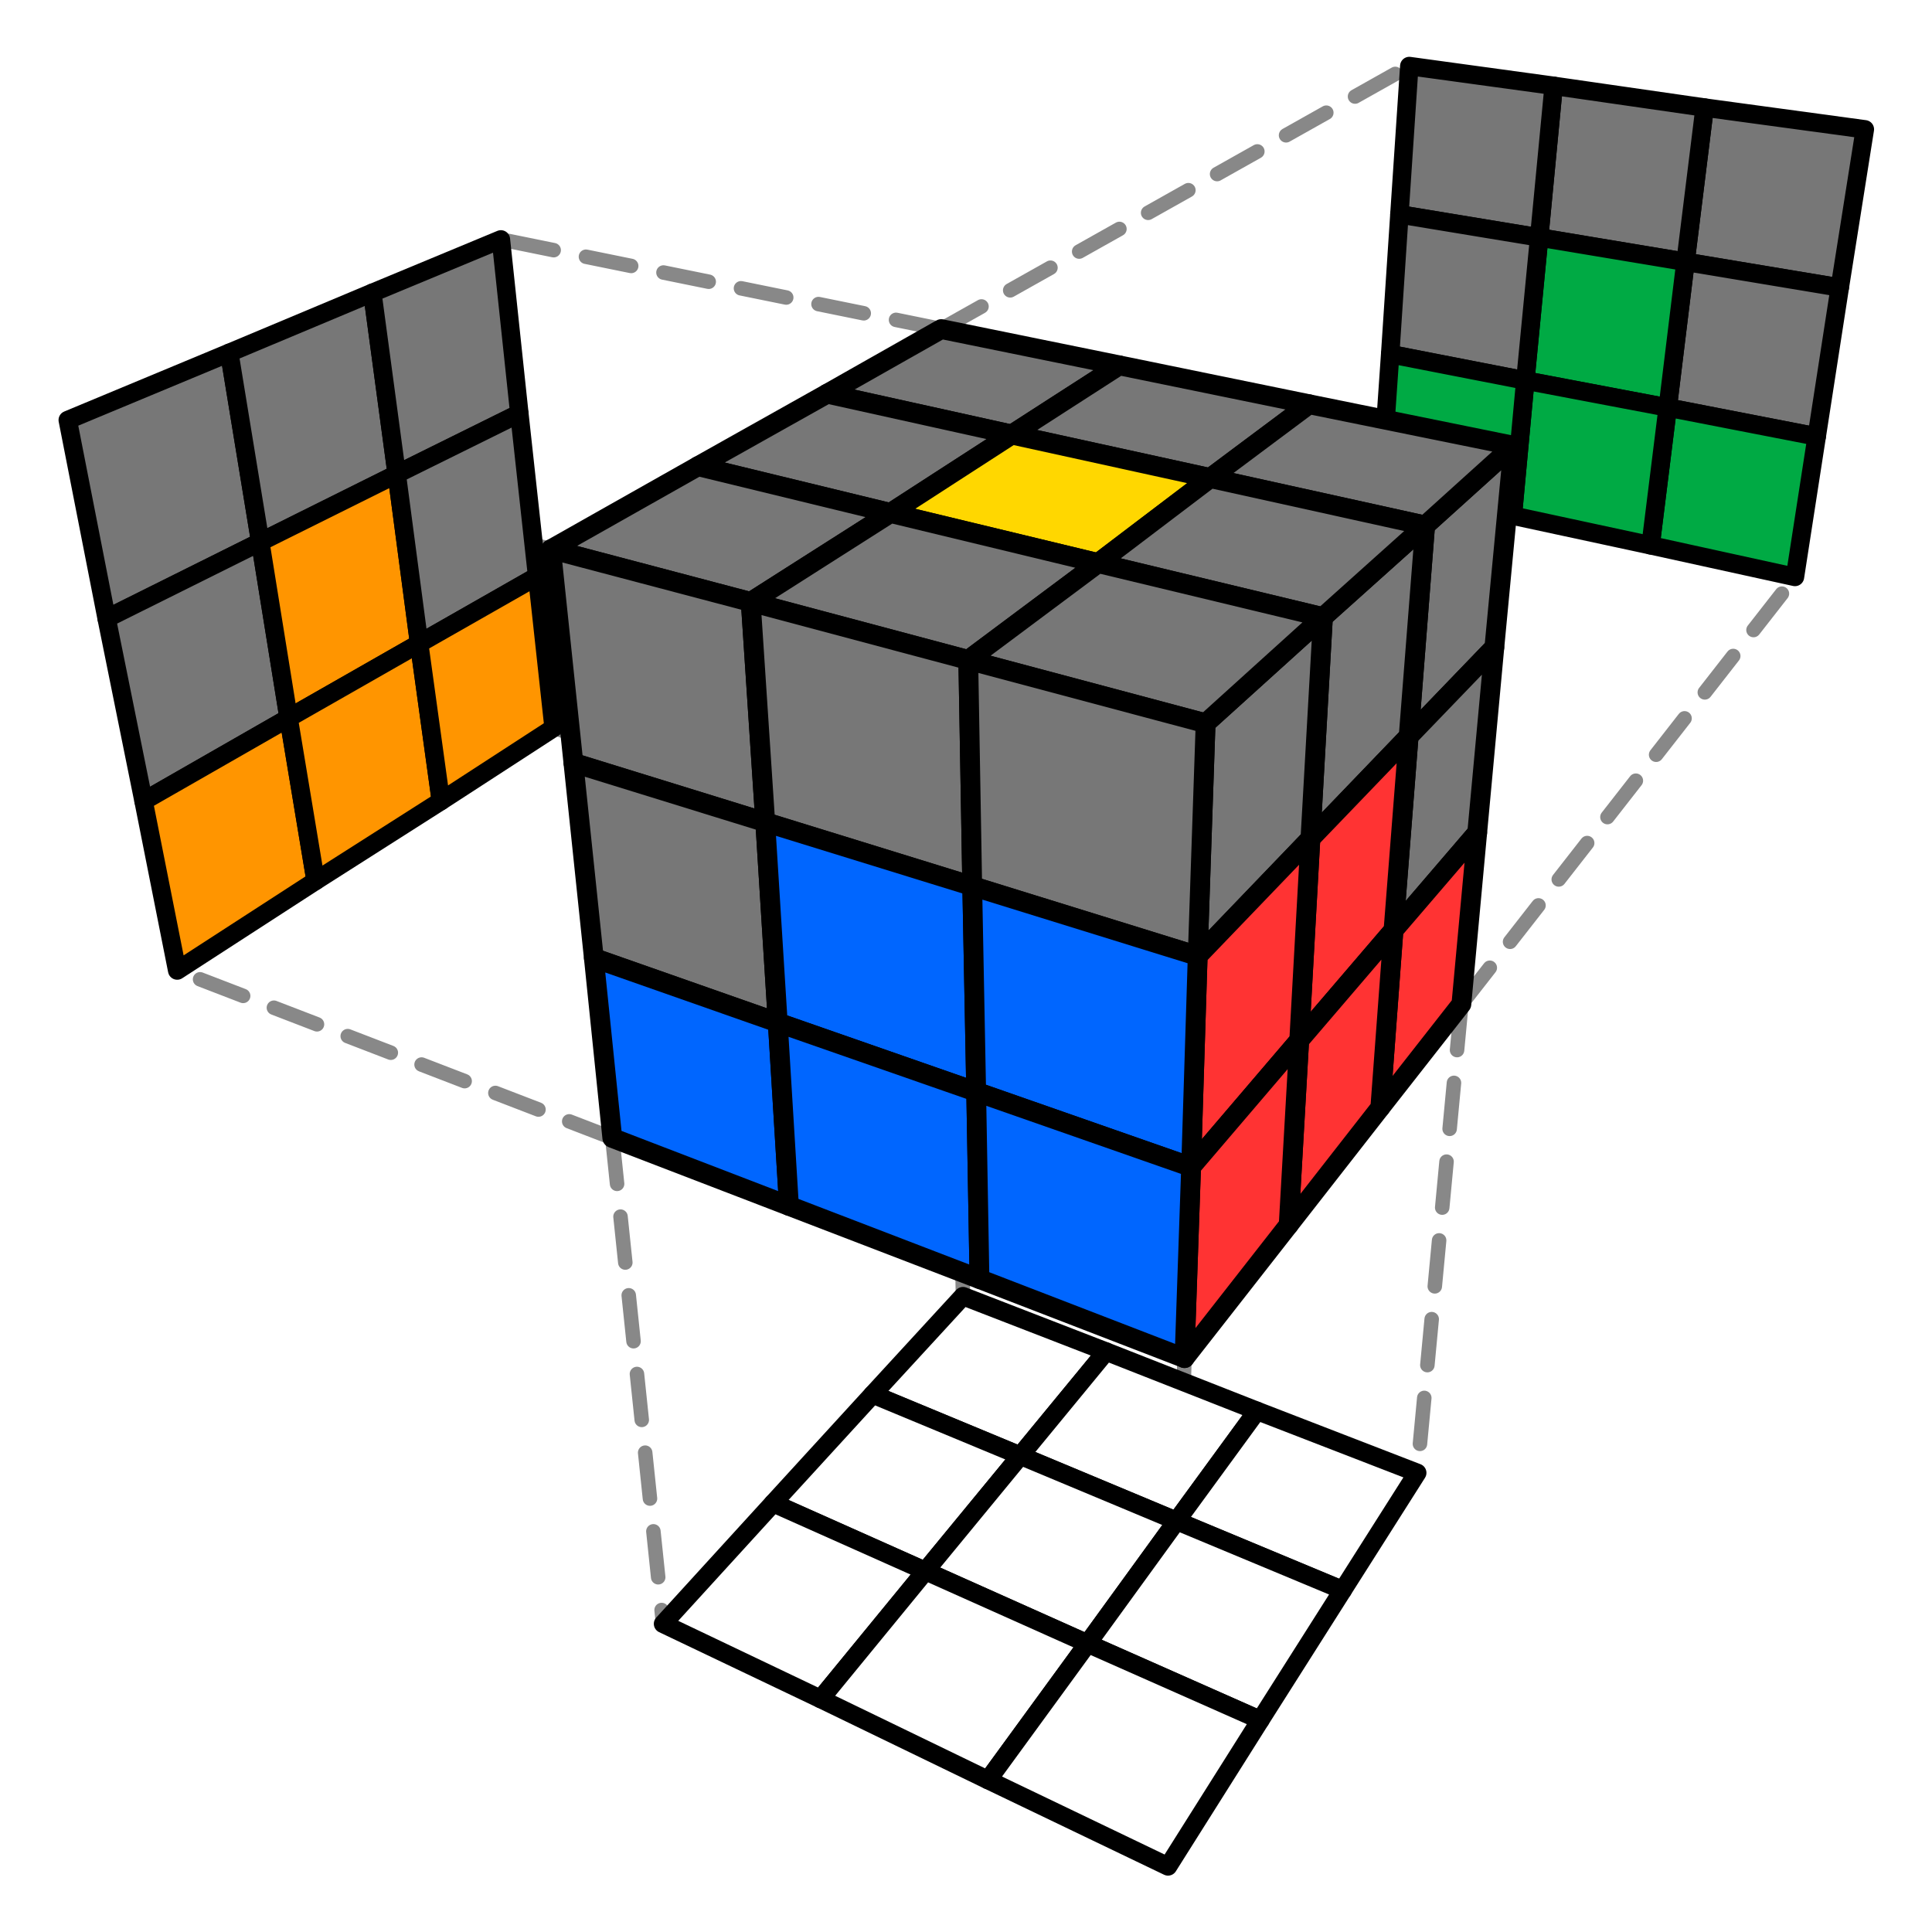
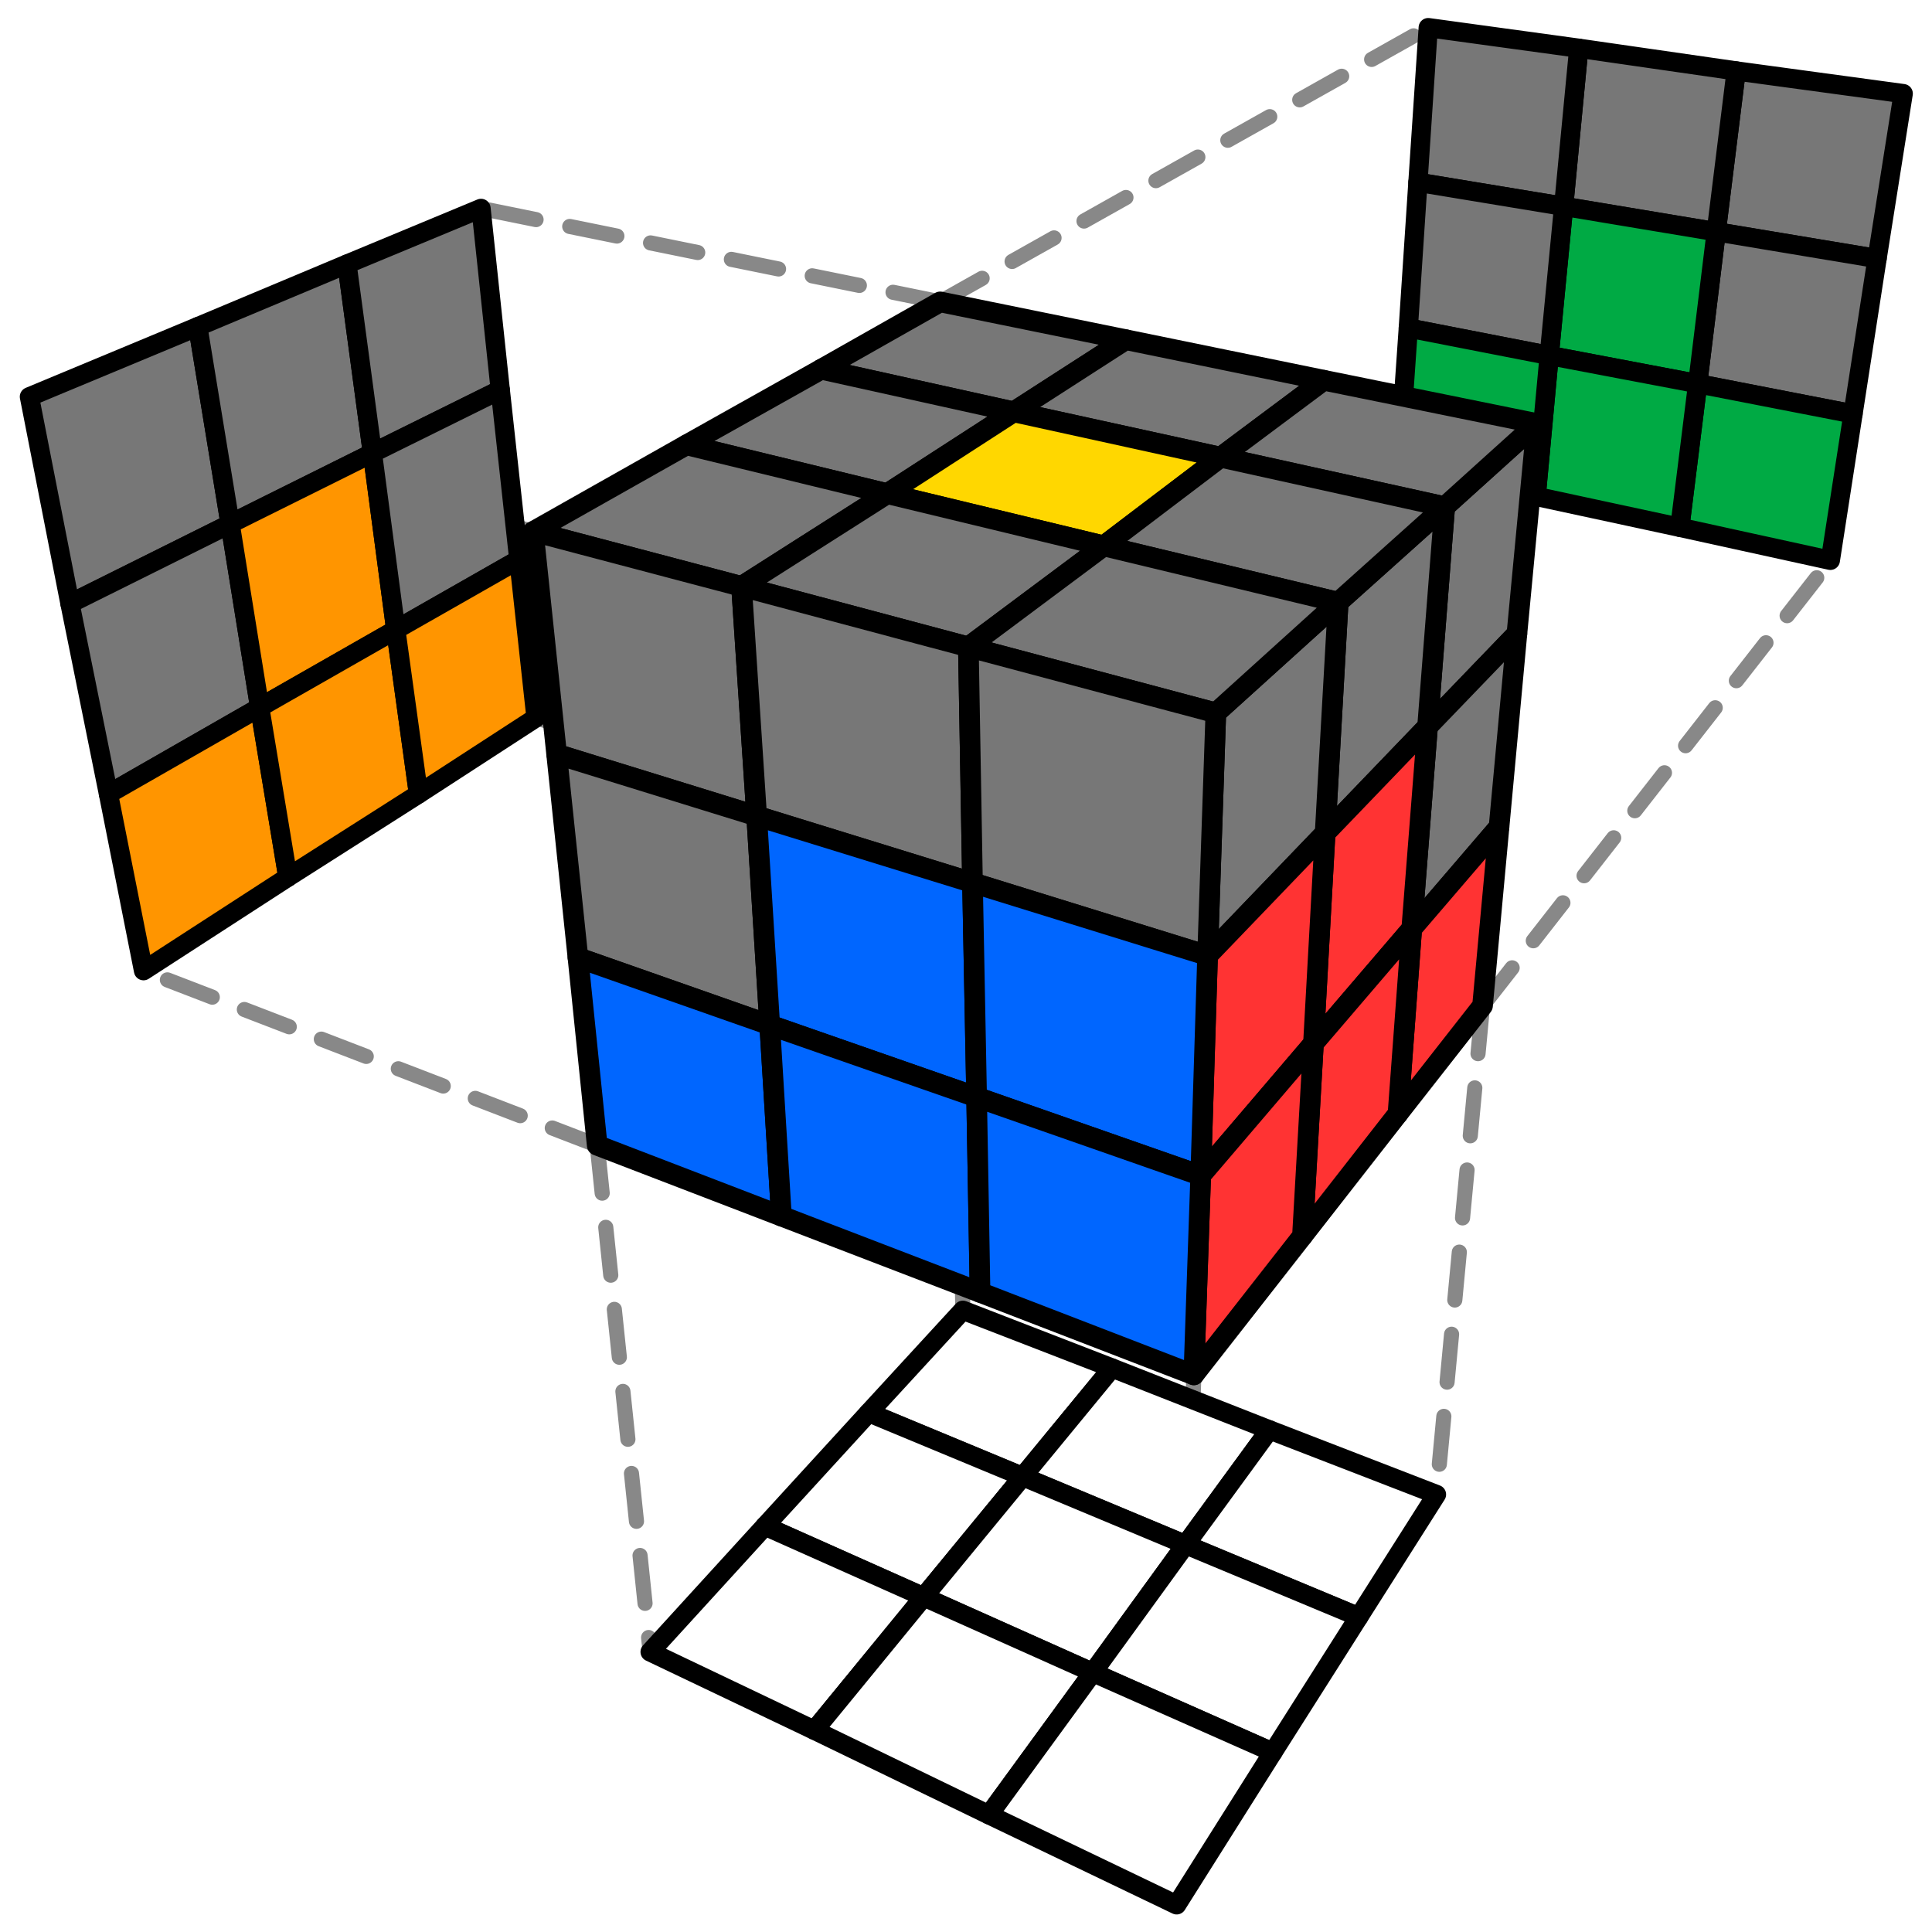
<svg xmlns="http://www.w3.org/2000/svg" width="240" height="240" viewBox="0 0 240 240">
  <rect fill="#FFFFFF" width="240" height="240" />
-   <g transform="translate(130.7653,99.34969) scale(81.89226)" style="stroke:#000000;stroke-width:0.028;stroke-linejoin:round;stroke-linecap:round">
+   <g transform="translate(131.2249,98.46804) scale(85.38859)" style="stroke:#000000;stroke-width:0.028;stroke-linejoin:round;stroke-linecap:round">
    <line x1="-0.761" y1="-0.38" x2="-1.494" y2="-0.576" stroke="#888888" stroke-width="0.022" stroke-dasharray="0.07,0.05" stroke-linecap="round" />
    <line x1="-0.169" y1="-0.714" x2="-0.837" y2="-0.85" stroke="#888888" stroke-width="0.022" stroke-dasharray="0.07,0.05" stroke-linecap="round" />
    <line x1="-0.668" y1="0.513" x2="-1.328" y2="0.259" stroke="#888888" stroke-width="0.022" stroke-dasharray="0.07,0.05" stroke-linecap="round" />
    <line x1="-0.151" y1="0.076" x2="-0.757" y2="-0.109" stroke="#888888" stroke-width="0.022" stroke-dasharray="0.07,0.05" stroke-linecap="round" />
    <line x1="-0.668" y1="0.513" x2="-0.591" y2="1.25" stroke="#888888" stroke-width="0.022" stroke-dasharray="0.07,0.05" stroke-linecap="round" />
    <line x1="0.2" y1="0.847" x2="0.175" y2="1.618" stroke="#888888" stroke-width="0.022" stroke-dasharray="0.07,0.05" stroke-linecap="round" />
    <line x1="-0.151" y1="0.076" x2="-0.136" y2="0.753" stroke="#888888" stroke-width="0.022" stroke-dasharray="0.07,0.05" stroke-linecap="round" />
    <line x1="0.62" y1="0.31" x2="0.553" y2="1.021" stroke="#888888" stroke-width="0.022" stroke-dasharray="0.07,0.05" stroke-linecap="round" />
    <line x1="-0.151" y1="0.076" x2="0.498" y2="-0.474" stroke="#888888" stroke-width="0.022" stroke-dasharray="0.07,0.05" stroke-linecap="round" />
    <line x1="0.62" y1="0.31" x2="1.126" y2="-0.338" stroke="#888888" stroke-width="0.022" stroke-dasharray="0.07,0.05" stroke-linecap="round" />
    <line x1="-0.169" y1="-0.714" x2="0.541" y2="-1.113" stroke="#888888" stroke-width="0.022" stroke-dasharray="0.07,0.05" stroke-linecap="round" />
    <line x1="0.699" y1="-0.537" x2="1.232" y2="-1.017" stroke="#888888" stroke-width="0.022" stroke-dasharray="0.07,0.05" stroke-linecap="round" />
    <polygon fill="#777777" stroke="#000000" points="-1.494,-0.576 -1.249,-0.678 -1.202,-0.391 -1.435,-0.275" />
    <polygon fill="#777777" stroke="#000000" points="-1.249,-0.678 -1.032,-0.769 -0.995,-0.494 -1.202,-0.391" />
    <polygon fill="#777777" stroke="#000000" points="-1.032,-0.769 -0.837,-0.85 -0.809,-0.586 -0.995,-0.494" />
    <polygon fill="#777777" stroke="#000000" points="-1.435,-0.275 -1.202,-0.391 -1.159,-0.124 -1.379,0.002" />
    <polygon fill="#FF9500" stroke="#000000" points="-1.202,-0.391 -0.995,-0.494 -0.961,-0.237 -1.159,-0.124" />
    <polygon fill="#777777" stroke="#000000" points="-0.995,-0.494 -0.809,-0.586 -0.782,-0.339 -0.961,-0.237" />
    <polygon fill="#FF9500" stroke="#000000" points="-1.379,0.002 -1.159,-0.124 -1.118,0.123 -1.328,0.259" />
    <polygon fill="#FF9500" stroke="#000000" points="-1.159,-0.124 -0.961,-0.237 -0.928,0.002 -1.118,0.123" />
    <polygon fill="#FF9500" stroke="#000000" points="-0.961,-0.237 -0.782,-0.339 -0.757,-0.109 -0.928,0.002" />
    <polygon fill="#FFFFFF" stroke="#000000" points="-0.136,0.753 0.081,0.837 -0.049,0.995 -0.273,0.902" />
    <polygon fill="#FFFFFF" stroke="#000000" points="0.081,0.837 0.31,0.927 0.188,1.094 -0.049,0.995" />
    <polygon fill="#FFFFFF" stroke="#000000" points="0.31,0.927 0.553,1.021 0.44,1.199 0.188,1.094" />
    <polygon fill="#FFFFFF" stroke="#000000" points="-0.273,0.902 -0.049,0.995 -0.193,1.17 -0.424,1.067" />
    <polygon fill="#FFFFFF" stroke="#000000" points="-0.049,0.995 0.188,1.094 0.053,1.28 -0.193,1.17" />
    <polygon fill="#FFFFFF" stroke="#000000" points="0.188,1.094 0.44,1.199 0.315,1.396 0.053,1.28" />
    <polygon fill="#FFFFFF" stroke="#000000" points="-0.424,1.067 -0.193,1.17 -0.352,1.364 -0.591,1.25" />
    <polygon fill="#FFFFFF" stroke="#000000" points="-0.193,1.17 0.053,1.28 -0.098,1.487 -0.352,1.364" />
    <polygon fill="#FFFFFF" stroke="#000000" points="0.053,1.28 0.315,1.396 0.175,1.618 -0.098,1.487" />
    <polygon fill="#777777" stroke="#000000" points="1.232,-1.017 0.989,-1.05 0.96,-0.816 1.194,-0.777" />
    <polygon fill="#777777" stroke="#000000" points="0.989,-1.05 0.76,-1.083 0.738,-0.853 0.96,-0.816" />
    <polygon fill="#777777" stroke="#000000" points="0.76,-1.083 0.541,-1.113 0.526,-0.888 0.738,-0.853" />
    <polygon fill="#777777" stroke="#000000" points="1.194,-0.777 0.96,-0.816 0.933,-0.595 1.159,-0.551" />
    <polygon fill="#00AA44" stroke="#000000" points="0.96,-0.816 0.738,-0.853 0.717,-0.636 0.933,-0.595" />
    <polygon fill="#777777" stroke="#000000" points="0.738,-0.853 0.526,-0.888 0.512,-0.676 0.717,-0.636" />
    <polygon fill="#00AA44" stroke="#000000" points="1.159,-0.551 0.933,-0.595 0.907,-0.386 1.126,-0.338" />
    <polygon fill="#00AA44" stroke="#000000" points="0.933,-0.595 0.717,-0.636 0.698,-0.431 0.907,-0.386" />
    <polygon fill="#00AA44" stroke="#000000" points="0.717,-0.636 0.512,-0.676 0.498,-0.474 0.698,-0.431" />
    <polygon fill="#777777" stroke="#000000" stroke-width="0.03" points="0.699,-0.537 0.565,-0.416 0.54,-0.096 0.67,-0.231" />
    <polygon fill="#777777" stroke="#000000" stroke-width="0.03" points="0.565,-0.416 0.41,-0.277 0.391,0.059 0.54,-0.096" />
    <polygon fill="#777777" stroke="#000000" stroke-width="0.03" points="0.41,-0.277 0.232,-0.116 0.22,0.237 0.391,0.059" />
    <polygon fill="#777777" stroke="#000000" stroke-width="0.03" points="0.67,-0.231 0.54,-0.096 0.517,0.198 0.644,0.05" />
    <polygon fill="#FF3333" stroke="#000000" stroke-width="0.03" points="0.54,-0.096 0.391,0.059 0.374,0.365 0.517,0.198" />
    <polygon fill="#FF3333" stroke="#000000" stroke-width="0.03" points="0.391,0.059 0.22,0.237 0.21,0.557 0.374,0.365" />
    <polygon fill="#FF3333" stroke="#000000" stroke-width="0.03" points="0.644,0.05 0.517,0.198 0.497,0.467 0.62,0.31" />
    <polygon fill="#FF3333" stroke="#000000" stroke-width="0.03" points="0.517,0.198 0.374,0.365 0.358,0.645 0.497,0.467" />
    <polygon fill="#FF3333" stroke="#000000" stroke-width="0.03" points="0.374,0.365 0.21,0.557 0.2,0.847 0.358,0.645" />
    <polygon fill="#777777" stroke="#000000" stroke-width="0.03" points="-0.169,-0.714 0.101,-0.659 -0.062,-0.554 -0.342,-0.616" />
    <polygon fill="#777777" stroke="#000000" stroke-width="0.03" points="0.101,-0.659 0.389,-0.6 0.239,-0.488 -0.062,-0.554" />
    <polygon fill="#777777" stroke="#000000" stroke-width="0.03" points="0.389,-0.6 0.699,-0.537 0.565,-0.416 0.239,-0.488" />
    <polygon fill="#777777" stroke="#000000" stroke-width="0.03" points="-0.342,-0.616 -0.062,-0.554 -0.246,-0.435 -0.538,-0.506" />
    <polygon fill="#FFD700" stroke="#000000" stroke-width="0.03" points="-0.062,-0.554 0.239,-0.488 0.069,-0.359 -0.246,-0.435" />
    <polygon fill="#777777" stroke="#000000" stroke-width="0.03" points="0.239,-0.488 0.565,-0.416 0.41,-0.277 0.069,-0.359" />
    <polygon fill="#777777" stroke="#000000" stroke-width="0.03" points="-0.538,-0.506 -0.246,-0.435 -0.458,-0.3 -0.761,-0.38" />
    <polygon fill="#777777" stroke="#000000" stroke-width="0.03" points="-0.246,-0.435 0.069,-0.359 -0.128,-0.212 -0.458,-0.3" />
    <polygon fill="#777777" stroke="#000000" stroke-width="0.03" points="0.069,-0.359 0.41,-0.277 0.232,-0.116 -0.128,-0.212" />
    <polygon fill="#777777" stroke="#000000" stroke-width="0.03" points="-0.761,-0.38 -0.458,-0.3 -0.436,0.034 -0.727,-0.056" />
    <polygon fill="#777777" stroke="#000000" stroke-width="0.03" points="-0.458,-0.3 -0.128,-0.212 -0.122,0.131 -0.436,0.034" />
    <polygon fill="#777777" stroke="#000000" stroke-width="0.03" points="-0.128,-0.212 0.232,-0.116 0.22,0.237 -0.122,0.131" />
    <polygon fill="#777777" stroke="#000000" stroke-width="0.03" points="-0.727,-0.056 -0.436,0.034 -0.417,0.338 -0.696,0.24" />
    <polygon fill="#0066FF" stroke="#000000" stroke-width="0.03" points="-0.436,0.034 -0.122,0.131 -0.116,0.443 -0.417,0.338" />
    <polygon fill="#0066FF" stroke="#000000" stroke-width="0.03" points="-0.122,0.131 0.22,0.237 0.21,0.557 -0.116,0.443" />
    <polygon fill="#0066FF" stroke="#000000" stroke-width="0.03" points="-0.696,0.24 -0.417,0.338 -0.4,0.616 -0.668,0.513" />
    <polygon fill="#0066FF" stroke="#000000" stroke-width="0.03" points="-0.417,0.338 -0.116,0.443 -0.111,0.727 -0.4,0.616" />
    <polygon fill="#0066FF" stroke="#000000" stroke-width="0.03" points="-0.116,0.443 0.21,0.557 0.2,0.847 -0.111,0.727" />
  </g>
</svg>
